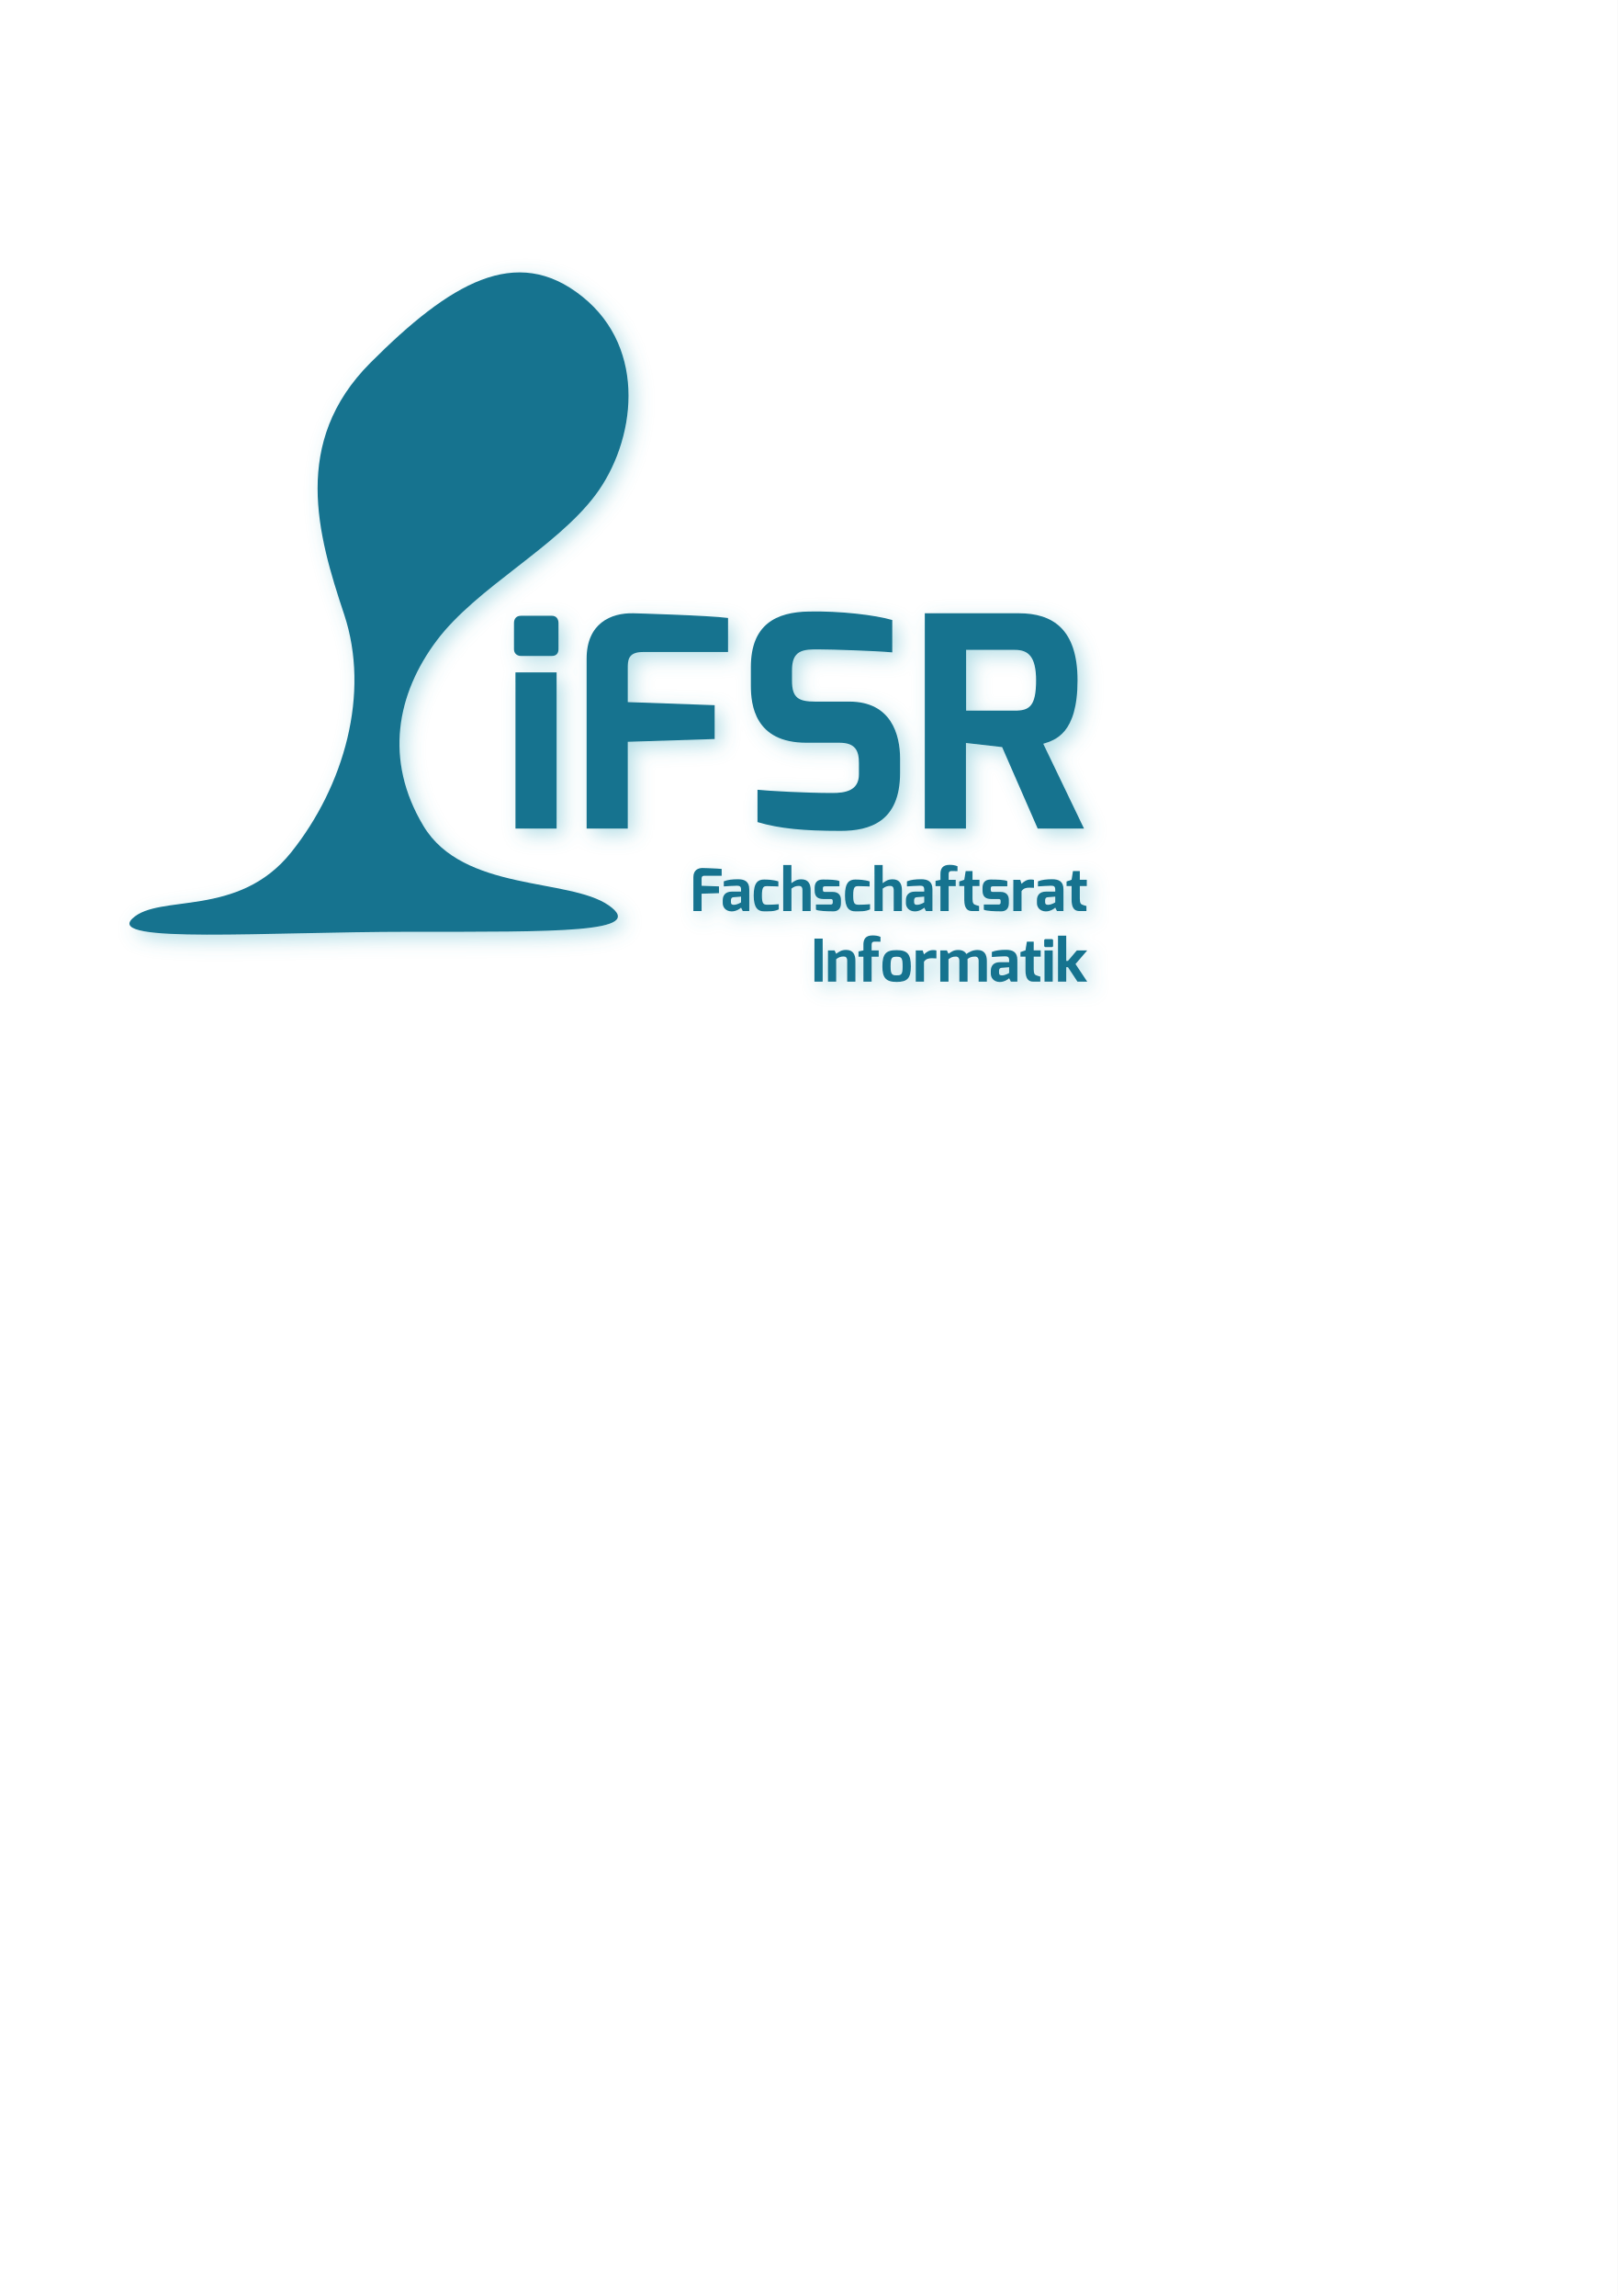
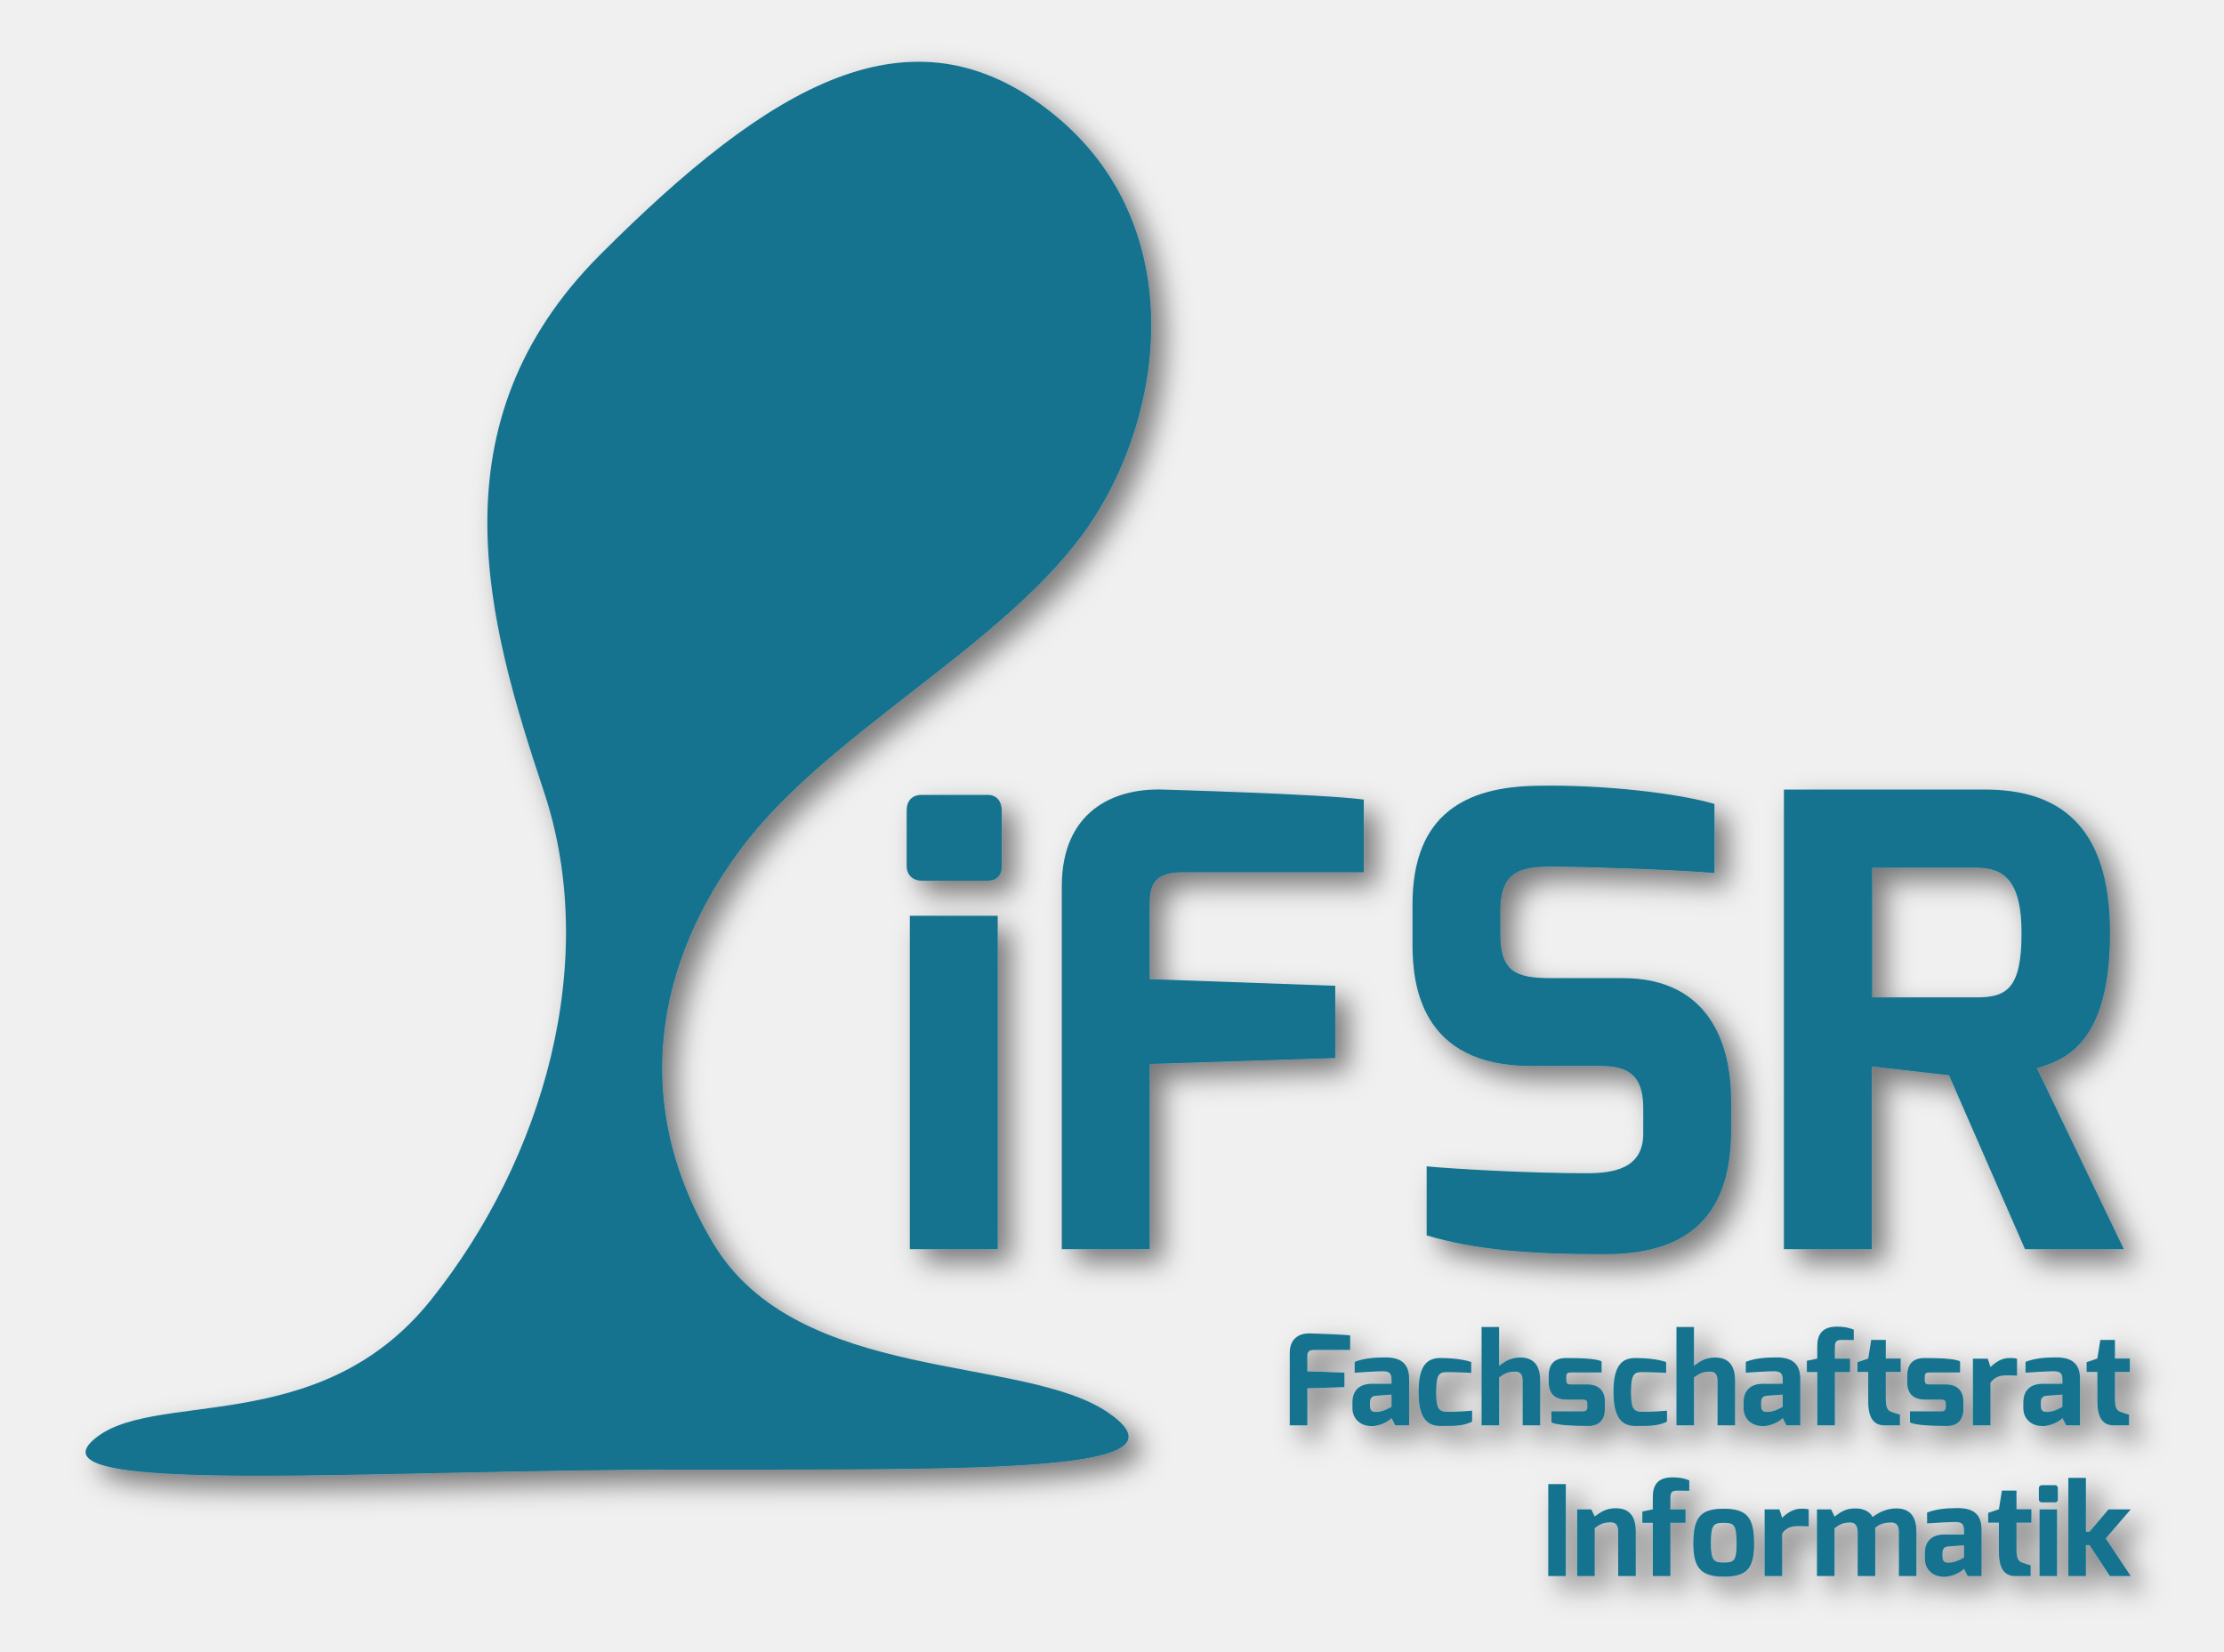
- <svg xmlns="http://www.w3.org/2000/svg" width="525px" height="745px" viewBox="0 0 525 745" version="1.1">
+ <svg xmlns="http://www.w3.org/2000/svg" width="338px" height="251px" viewBox="0 0 338 251" version="1.1">
  <defs>
    <filter x="-50%" y="-50%" width="200%" height="200%" filterUnits="objectBoundingBox" id="filter-1">
      <feOffset dx="2" dy="2" in="SourceAlpha" result="shadowOffsetOuter1" />
-       <feGaussianBlur stdDeviation="3" in="shadowOffsetOuter1" result="shadowBlurOuter1" />
-       <feColorMatrix values="0 0 0 0 0.086   0 0 0 0 0.451   0 0 0 0 0.561  0 0 0 0.413 0" type="matrix" in="shadowBlurOuter1" result="shadowMatrixOuter1" />
+       <feGaussianBlur stdDeviation="2" in="shadowOffsetOuter1" result="shadowBlurOuter1" />
+       <feColorMatrix values="0 0 0 0 0   0 0 0 0 0   0 0 0 0 0  0 0 0 0.5 0" type="matrix" in="shadowBlurOuter1" result="shadowMatrixOuter1" />
      <feMerge>
        <feMergeNode in="shadowMatrixOuter1" />
        <feMergeNode in="SourceGraphic" />
      </feMerge>
    </filter>
  </defs>
  <g id="Page-1" stroke="none" stroke-width="1" fill="none" fill-rule="evenodd">
-     <g id="imprint" transform="translate(0, -1)">
-       <g id="Page-1">
-         <g id="Hinten">
-           <g id="layer4" transform="translate(0, 0.826772)" fill="#FFFFFF">
-             <rect id="rect5494" x="0" y="0.173" width="525" height="745" />
-           </g>
-           <g id="LogoSW" filter="url(#filter-1)" transform="translate(42, 89)" fill="#16738F">
-             <g id="Group" transform="translate(124.5175, 110.2282)">
-               <path d="M0.277,3.962 C0.277,2.53 1.04,1.576 2.567,1.576 L12.585,1.576 C14.017,1.576 14.727,2.625 14.727,3.962 L14.727,12.421 C14.727,13.853 13.921,14.616 12.585,14.616 L2.567,14.616 C1.231,14.616 0.277,13.758 0.277,12.421 L0.277,3.962 L0.277,3.962 L0.277,3.962 Z M0.759,19.947 L14.117,19.947 L14.117,70.622 L0.759,70.622 L0.759,19.947 L0.759,19.947 L0.759,19.947 Z" id="Shape" />
-               <path d="M23.853,15.481 C23.853,4.081 31.703,0.583 39.024,0.764 C39.024,0.764 63.612,1.452 69.752,2.291 L69.752,13.338 L42.172,13.338 C37.211,13.338 37.211,16.105 37.211,18.682 L37.211,29.581 L65.41,30.588 L65.41,41.572 L37.211,42.474 L37.211,70.622 L23.853,70.622 L23.853,15.481 L23.853,15.481 L23.853,15.481 Z" id="Shape" />
-               <path d="M77.151,18.229 C77.151,4.391 85.356,0.349 96.043,0.192 C106.086,-0.018 117.53,1.323 123.045,2.955 L123.045,13.457 C116.939,12.918 103.18,12.503 99.717,12.503 C93.878,12.374 90.509,12.779 90.509,19.279 L90.509,22.69 C90.509,28.226 92.627,29.419 98.037,29.419 L109.067,29.419 C122.754,29.419 125.579,40.212 125.579,47.933 L125.579,52.586 C125.579,68.446 115.698,71.385 106.252,71.385 C94.335,71.385 86.525,70.656 79.302,68.527 L79.302,58.025 C83.119,58.407 94.755,59.075 103.628,59.075 C107.645,59.075 112.22,58.411 112.22,53.057 L112.22,49.297 C112.22,45.327 111.018,42.779 105.918,42.779 L95.184,42.779 C78.343,42.779 77.151,30.339 77.151,24.265 L77.151,18.229 L77.151,18.229 L77.151,18.229 Z" id="Shape" />
-               <path d="M133.599,0.764 L164.155,0.764 C175.056,0.764 183.167,5.865 183.167,22.548 C183.167,39.84 175.925,41.892 172.046,43.114 L185.27,70.622 L170.238,70.622 L158.693,44.188 L146.956,42.851 L146.956,70.622 L133.599,70.622 L133.599,0.764 L133.599,0.764 L133.599,0.764 Z M162.843,32.353 C167.495,32.353 169.713,30.989 169.713,22.548 C169.713,14.612 167.041,12.646 162.843,12.646 L147.009,12.646 L147.009,32.353 L162.843,32.353 L162.843,32.353 L162.843,32.353 Z" id="Shape" />
-             </g>
-             <g id="Group" transform="translate(182.767, 192.3485)">
-               <path d="M0.25,4.243 C0.25,1.964 1.819,1.264 3.283,1.3 C3.283,1.3 8.2,1.438 9.428,1.606 L9.428,3.815 L3.913,3.815 C2.92,3.815 2.92,4.369 2.92,4.883 L2.92,7.063 L8.559,7.264 L8.559,9.461 L2.92,9.641 L2.92,15.27 L0.249,15.27 L0.249,4.243 L0.25,4.243 L0.25,4.243 Z" id="Shape" />
-               <path d="M9.773,11.732 C9.773,10.258 10.57,8.953 12.742,8.953 C12.742,8.953 15.718,8.972 15.718,8.953 C15.718,8.953 15.737,8.323 15.718,8.304 C15.718,7.224 15.212,7.055 14.363,7.055 C13.483,7.055 10.941,7.213 10.109,7.273 L10.109,5.623 C11.442,5.105 12.836,4.955 14.725,4.945 C16.907,4.937 18.389,5.691 18.389,8.199 L18.389,15.27 L16.28,15.27 L15.718,14.153 C15.607,14.374 14.184,15.416 12.637,15.384 C10.688,15.332 9.773,14.004 9.773,12.687 L9.773,11.732 L9.773,11.732 L9.773,11.732 Z M13.393,13.237 C14.509,13.237 15.718,12.452 15.718,12.452 L15.718,10.595 L13.266,10.784 C12.561,10.85 12.445,11.372 12.445,11.814 L12.445,12.307 C12.445,13.151 12.901,13.237 13.393,13.237 L13.393,13.237 L13.393,13.237 Z" id="Shape" />
-               <path d="M23.166,5.04 C24.158,5.04 26.159,5.1 27.831,5.642 L27.831,7.302 C27.831,7.302 26.008,7.187 24.31,7.187 C23.081,7.187 22.498,7.261 22.498,10.248 C22.498,12.843 22.936,13.218 24.31,13.218 C26.065,13.218 27.964,13.04 27.964,13.04 L27.964,14.717 C26.482,15.471 24.749,15.346 23.166,15.365 C21.276,15.365 19.826,14.377 19.826,10.193 C19.827,6.018 21.22,5.04 23.166,5.04 L23.166,5.04 L23.166,5.04 Z" id="Shape" />
-               <path d="M29.403,0.329 L32.063,0.329 L32.063,6.214 C32.902,5.609 33.743,4.964 35.289,4.964 C37.647,4.964 38.313,6.592 38.313,8.523 L38.313,15.27 L35.642,15.27 L35.642,8.481 C35.642,7.474 35.2,7.111 34.523,7.111 C33.448,7.111 32.861,7.388 32.074,7.989 L32.074,15.27 L29.402,15.27 L29.402,0.329 L29.403,0.329 L29.403,0.329 Z" id="Shape" />
-               <path d="M39.6,7.769 C39.6,6.205 40.268,5.04 42.234,5.04 C44.181,5.04 46.862,5.103 47.644,5.556 L47.644,7.242 L43.052,7.242 C42.366,7.242 42.272,7.456 42.272,7.937 L42.272,8.395 C42.272,9.036 42.608,9.053 43.052,9.053 L45.458,9.053 C47.392,9.053 48.149,10.199 48.149,11.672 L48.149,12.712 C48.149,14.792 46.889,15.365 45.669,15.365 C43.748,15.365 40.725,15.278 40.021,14.814 L40.021,13.145 L44.808,13.145 C44.986,13.145 45.478,13.123 45.478,12.503 L45.478,12.029 C45.478,11.603 45.353,11.368 44.808,11.368 L42.444,11.368 C40.65,11.368 39.601,10.613 39.601,8.647 L39.601,7.769 L39.6,7.769 L39.6,7.769 Z" id="Shape" />
-               <path d="M52.783,5.04 C53.775,5.04 55.776,5.1 57.447,5.642 L57.447,7.302 C57.447,7.302 55.625,7.187 53.926,7.187 C52.698,7.187 52.114,7.261 52.114,10.248 C52.114,12.843 52.552,13.218 53.926,13.218 C55.682,13.218 57.581,13.04 57.581,13.04 L57.581,14.717 C56.099,15.471 54.366,15.346 52.782,15.365 C50.893,15.365 49.443,14.377 49.443,10.193 C49.443,6.018 50.836,5.04 52.783,5.04 L52.783,5.04 L52.783,5.04 Z" id="Shape" />
-               <path d="M59.019,0.329 L61.68,0.329 L61.68,6.214 C62.519,5.609 63.36,4.964 64.905,4.964 C67.263,4.964 67.93,6.592 67.93,8.523 L67.93,15.27 L65.258,15.27 L65.258,8.481 C65.258,7.474 64.816,7.111 64.139,7.111 C63.064,7.111 62.478,7.388 61.69,7.989 L61.69,15.27 L59.018,15.27 L59.018,0.329 L59.019,0.329 L59.019,0.329 Z" id="Shape" />
-               <path d="M69.216,11.732 C69.216,10.258 70.013,8.953 72.185,8.953 C72.185,8.953 75.161,8.972 75.161,8.953 C75.161,8.953 75.18,8.323 75.161,8.304 C75.161,7.224 74.655,7.055 73.806,7.055 C72.926,7.055 70.384,7.213 69.552,7.273 L69.552,5.623 C70.885,5.105 72.279,4.955 74.168,4.945 C76.35,4.937 77.833,5.691 77.833,8.199 L77.833,15.27 L75.723,15.27 L75.161,14.153 C75.05,14.374 73.627,15.416 72.08,15.384 C70.131,15.332 69.216,14.004 69.216,12.687 L69.216,11.732 L69.216,11.732 L69.216,11.732 Z M72.836,13.237 C73.952,13.237 75.161,12.452 75.161,12.452 L75.161,10.595 L72.709,10.784 C72.004,10.85 71.888,11.372 71.888,11.814 L71.888,12.307 C71.888,13.151 72.344,13.237 72.836,13.237 L72.836,13.237 L72.836,13.237 Z" id="Shape" />
-               <path d="M78.834,5.46 L80.422,5.136 L80.422,3.247 C80.422,1.513 81.12,0.27 83.41,0.27 C84.344,0.27 85.135,0.389 85.965,0.728 L85.965,2.313 C85.946,2.313 84.143,2.294 84.143,2.294 C83.068,2.275 83.094,2.813 83.094,3.876 L83.094,5.136 L85.392,5.136 L85.392,7.178 L83.094,7.178 L83.094,15.27 L80.422,15.27 L80.422,7.178 L78.834,7.178 L78.834,5.46 L78.834,5.46 L78.834,5.46 Z" id="Shape" />
-               <path d="M86.524,5.671 L88.161,5.117 L88.61,2.293 L90.832,2.293 L90.832,5.117 L93.097,5.117 L93.097,7.159 L90.832,7.159 L90.832,11.224 C90.832,12.716 91.177,13.035 91.699,13.23 C91.699,13.23 92.844,13.631 92.978,13.631 L92.978,15.272 L90.648,15.272 C89.147,15.272 88.161,14.334 88.161,11.644 L88.161,7.159 L86.524,7.159 L86.524,5.671 L86.524,5.671 L86.524,5.671 Z" id="Shape" />
-               <path d="M94.082,7.769 C94.082,6.205 94.75,5.04 96.715,5.04 C98.662,5.04 101.343,5.103 102.126,5.556 L102.126,7.242 L97.534,7.242 C96.848,7.242 96.753,7.456 96.753,7.937 L96.753,8.395 C96.753,9.036 97.09,9.053 97.534,9.053 L99.94,9.053 C101.873,9.053 102.63,10.199 102.63,11.672 L102.63,12.712 C102.63,14.792 101.371,15.365 100.15,15.365 C98.229,15.365 95.207,15.278 94.502,14.814 L94.502,13.145 L99.29,13.145 C99.468,13.145 99.959,13.123 99.959,12.503 L99.959,12.029 C99.959,11.603 99.835,11.368 99.29,11.368 L96.926,11.368 C95.132,11.368 94.083,10.613 94.083,8.647 L94.083,7.769 L94.082,7.769 L94.082,7.769 Z" id="Shape" />
-               <path d="M104.074,5.136 L106.325,5.136 L106.745,6.415 C107.447,5.737 108.392,5.033 109.652,5.033 C110.09,5.033 110.51,5.05 110.781,5.154 L110.781,7.733 C110.51,7.707 109.89,7.682 109.316,7.682 C108.21,7.682 107.406,7.862 106.745,8.809 L106.745,15.27 L104.074,15.27 L104.074,5.136 L104.074,5.136 L104.074,5.136 Z" id="Shape" />
-               <path d="M111.734,11.732 C111.734,10.258 112.53,8.953 114.702,8.953 C114.702,8.953 117.678,8.972 117.678,8.953 C117.678,8.953 117.697,8.323 117.678,8.304 C117.678,7.224 117.172,7.055 116.323,7.055 C115.443,7.055 112.902,7.213 112.069,7.273 L112.069,5.623 C113.402,5.105 114.796,4.955 116.685,4.945 C118.867,4.937 120.35,5.691 120.35,8.199 L120.35,15.27 L118.24,15.27 L117.678,14.153 C117.567,14.374 116.144,15.416 114.597,15.384 C112.648,15.332 111.734,14.004 111.734,12.687 L111.734,11.732 L111.734,11.732 L111.734,11.732 Z M115.352,13.237 C116.47,13.237 117.678,12.452 117.678,12.452 L117.678,10.595 L115.226,10.784 C114.521,10.85 114.404,11.372 114.404,11.814 L114.404,12.307 C114.405,13.151 114.861,13.237 115.352,13.237 L115.352,13.237 L115.352,13.237 Z" id="Shape" />
-               <path d="M121.351,5.671 L122.988,5.117 L123.436,2.293 L125.659,2.293 L125.659,5.117 L127.923,5.117 L127.923,7.159 L125.659,7.159 L125.659,11.224 C125.659,12.716 126.004,13.035 126.526,13.23 C126.526,13.23 127.67,13.631 127.804,13.631 L127.804,15.272 L125.475,15.272 C123.974,15.272 122.987,14.334 122.987,11.644 L122.987,7.159 L121.35,7.159 L121.35,5.671 L121.351,5.671 L121.351,5.671 Z" id="Shape" />
-               <polygon id="Shape" points="39.536 24.205 42.208 24.205 42.208 38.174 39.536 38.174" />
-               <path d="M43.924,28.041 L46.071,28.041 L46.595,29.119 C47.466,28.493 48.265,27.869 49.81,27.869 C52.168,27.869 52.835,29.497 52.835,31.428 L52.835,38.174 L50.163,38.174 L50.163,31.386 C50.163,30.379 49.713,30.016 49.044,30.016 C47.968,30.016 47.383,30.292 46.595,30.893 L46.595,38.174 L43.923,38.174 L43.923,28.041 L43.924,28.041 L43.924,28.041 Z" id="Shape" />
-               <path d="M53.835,28.365 L55.423,28.04 L55.423,26.151 C55.423,24.417 56.121,23.174 58.411,23.174 C59.345,23.174 60.136,23.293 60.966,23.632 L60.966,25.218 C60.947,25.218 59.144,25.199 59.144,25.199 C58.07,25.18 58.095,25.718 58.095,26.781 L58.095,28.04 L60.393,28.04 L60.393,30.082 L58.095,30.082 L58.095,38.174 L55.423,38.174 L55.423,30.083 L53.835,30.083 L53.835,28.365 L53.835,28.365 L53.835,28.365 Z" id="Shape" />
-               <path d="M66.202,27.945 C69.691,27.945 70.824,29.224 70.824,33.25 C70.824,37.01 69.743,38.27 66.202,38.27 C62.702,38.27 61.58,36.876 61.58,33.25 C61.579,29.109 62.777,27.945 66.202,27.945 L66.202,27.945 L66.202,27.945 Z M66.202,36.123 C67.706,36.123 68.153,35.918 68.153,33.25 C68.153,30.412 67.794,30.092 66.202,30.092 C64.621,30.092 64.251,30.413 64.251,33.25 C64.251,35.873 64.782,36.123 66.202,36.123 L66.202,36.123 L66.202,36.123 Z" id="Shape" />
-               <path d="M72.415,28.041 L74.667,28.041 L75.086,29.32 C75.789,28.641 76.733,27.937 77.993,27.937 C78.431,27.937 78.851,27.955 79.122,28.059 L79.122,30.638 C78.851,30.611 78.232,30.586 77.658,30.586 C76.551,30.586 75.748,30.767 75.086,31.714 L75.086,38.174 L72.415,38.174 L72.415,28.041 L72.415,28.041 L72.415,28.041 Z" id="Shape" />
-               <path d="M80.373,28.041 L82.519,28.041 L83.044,29.137 C83.946,28.489 84.67,27.895 86.199,27.895 C87.491,27.895 88.407,28.385 88.825,29.205 C89.733,28.541 90.895,27.895 92.468,27.895 C94.706,27.895 95.492,29.411 95.492,31.463 L95.492,38.174 L92.821,38.174 L92.821,31.421 C92.821,30.473 92.379,30.042 91.702,30.042 C90.677,30.042 89.935,30.237 89.221,30.838 C89.221,30.922 89.231,31.351 89.231,31.445 L89.231,38.174 L86.56,38.174 L86.56,31.421 C86.56,30.473 86.11,30.042 85.432,30.042 C84.383,30.042 83.831,30.31 83.044,30.911 L83.044,38.174 L80.372,38.174 L80.372,28.041 L80.373,28.041 L80.373,28.041 Z" id="Shape" />
-               <path d="M96.773,34.637 C96.773,33.163 97.569,31.858 99.741,31.858 C99.741,31.858 102.717,31.876 102.717,31.858 C102.717,31.858 102.736,31.228 102.717,31.209 C102.717,30.129 102.211,29.959 101.363,29.959 C100.482,29.959 97.94,30.118 97.108,30.178 L97.108,28.528 C98.441,28.009 99.835,27.859 101.724,27.85 C103.906,27.841 105.389,28.596 105.389,31.104 L105.389,38.174 L103.279,38.174 L102.717,37.058 C102.606,37.278 101.183,38.32 99.636,38.289 C97.687,38.236 96.773,36.909 96.773,35.591 L96.773,34.637 L96.773,34.637 L96.773,34.637 Z M100.392,36.141 C101.509,36.141 102.717,35.357 102.717,35.357 L102.717,33.499 L100.265,33.689 C99.56,33.755 99.444,34.276 99.444,34.719 L99.444,35.211 C99.444,36.055 99.9,36.141 100.392,36.141 L100.392,36.141 L100.392,36.141 Z" id="Shape" />
-               <path d="M106.39,28.575 L108.027,28.022 L108.475,25.197 L110.698,25.197 L110.698,28.022 L112.962,28.022 L112.962,30.064 L110.698,30.064 L110.698,34.129 C110.698,35.621 111.042,35.94 111.565,36.134 C111.565,36.134 112.709,36.535 112.843,36.535 L112.843,38.176 L110.513,38.176 C109.013,38.176 108.026,37.239 108.026,34.548 L108.026,30.064 L106.389,30.064 L106.389,28.575 L106.39,28.575 L106.39,28.575 Z" id="Shape" />
-               <path d="M114.096,24.844 C114.096,24.558 114.249,24.367 114.554,24.367 L116.557,24.367 C116.844,24.367 116.985,24.577 116.985,24.844 L116.985,26.536 C116.985,26.822 116.824,26.975 116.557,26.975 L114.554,26.975 C114.287,26.975 114.096,26.803 114.096,26.536 L114.096,24.844 L114.096,24.844 L114.096,24.844 Z M114.193,28.041 L116.864,28.041 L116.864,38.174 L114.193,38.174 L114.193,28.041 L114.193,28.041 L114.193,28.041 Z" id="Shape" />
-               <polygon id="Shape" points="118.577 23.251 121.248 23.251 121.248 31.438 121.802 31.438 124.678 28.041 128.06 28.041 124.26 32.459 128.06 38.174 124.888 38.174 121.802 33.48 121.248 33.48 121.248 38.174 118.577 38.174" />
-             </g>
-             <path d="M0.954,210.052 C9.542,201.846 35.304,210.052 52.479,188.579 C69.653,167.106 78.241,137.044 69.653,111.276 C61.066,85.508 52.479,55.446 78.241,29.679 C104.003,3.911 125.472,-8.973 146.94,8.206 C168.409,25.384 164.115,55.446 151.234,72.625 C138.353,89.803 112.591,102.687 99.709,119.865 C86.828,137.044 82.535,158.517 95.416,179.99 C108.297,201.463 142.647,196.785 155.528,205.757 C168.409,214.73 138.353,214.347 91.122,214.347 C43.891,214.347 -7.633,218.258 0.954,210.052 L0.954,210.052 L0.954,210.052 Z" id="Shape" />
-           </g>
-         </g>
+     <g id="LogoSW" filter="url(#filter-1)" transform="translate(13, 9)" fill="#16738F">
+       <g id="Group" transform="translate(124.5175, 110.2282)">
+         <path d="M0.277,3.962 C0.277,2.53 1.04,1.576 2.567,1.576 L12.585,1.576 C14.017,1.576 14.727,2.625 14.727,3.962 L14.727,12.421 C14.727,13.853 13.921,14.616 12.585,14.616 L2.567,14.616 C1.231,14.616 0.277,13.758 0.277,12.421 L0.277,3.962 L0.277,3.962 L0.277,3.962 L0.277,3.962 Z M0.759,19.947 L14.117,19.947 L14.117,70.622 L0.759,70.622 L0.759,19.947 L0.759,19.947 L0.759,19.947 L0.759,19.947 Z" id="Shape" />
+         <path d="M23.853,15.481 C23.853,4.081 31.703,0.583 39.024,0.764 C39.024,0.764 63.612,1.452 69.752,2.291 L69.752,13.338 L42.172,13.338 C37.211,13.338 37.211,16.105 37.211,18.682 L37.211,29.581 L65.41,30.588 L65.41,41.572 L37.211,42.474 L37.211,70.622 L23.853,70.622 L23.853,15.481 L23.853,15.481 L23.853,15.481 L23.853,15.481 Z" id="Shape" />
+         <path d="M77.151,18.229 C77.151,4.391 85.356,0.349 96.043,0.192 C106.086,-0.018 117.53,1.323 123.045,2.955 L123.045,13.457 C116.939,12.918 103.18,12.503 99.717,12.503 C93.878,12.374 90.509,12.779 90.509,19.279 L90.509,22.69 C90.509,28.226 92.627,29.419 98.037,29.419 L109.067,29.419 C122.754,29.419 125.579,40.212 125.579,47.933 L125.579,52.586 C125.579,68.446 115.698,71.385 106.252,71.385 C94.335,71.385 86.525,70.656 79.302,68.527 L79.302,58.025 C83.119,58.407 94.755,59.075 103.628,59.075 C107.645,59.075 112.22,58.411 112.22,53.057 L112.22,49.297 C112.22,45.327 111.018,42.779 105.918,42.779 L95.184,42.779 C78.343,42.779 77.151,30.339 77.151,24.265 L77.151,18.229 L77.151,18.229 L77.151,18.229 L77.151,18.229 Z" id="Shape" />
+         <path d="M133.599,0.764 L164.155,0.764 C175.056,0.764 183.167,5.865 183.167,22.548 C183.167,39.84 175.925,41.892 172.046,43.114 L185.27,70.622 L170.238,70.622 L158.693,44.188 L146.956,42.851 L146.956,70.622 L133.599,70.622 L133.599,0.764 L133.599,0.764 L133.599,0.764 L133.599,0.764 Z M162.843,32.353 C167.495,32.353 169.713,30.989 169.713,22.548 C169.713,14.612 167.041,12.646 162.843,12.646 L147.009,12.646 L147.009,32.353 L162.843,32.353 L162.843,32.353 L162.843,32.353 L162.843,32.353 Z" id="Shape" />
      </g>
+       <g id="Group" transform="translate(182.767, 192.3485)">
+         <path d="M0.25,4.243 C0.25,1.964 1.819,1.264 3.283,1.3 C3.283,1.3 8.2,1.438 9.428,1.606 L9.428,3.815 L3.913,3.815 C2.92,3.815 2.92,4.369 2.92,4.883 L2.92,7.063 L8.559,7.264 L8.559,9.461 L2.92,9.641 L2.92,15.27 L0.249,15.27 L0.249,4.243 L0.25,4.243 L0.25,4.243 L0.25,4.243 Z" id="Shape" />
+         <path d="M9.773,11.732 C9.773,10.258 10.57,8.953 12.742,8.953 C12.742,8.953 15.718,8.972 15.718,8.953 C15.718,8.953 15.737,8.323 15.718,8.304 C15.718,7.224 15.212,7.055 14.363,7.055 C13.483,7.055 10.941,7.213 10.109,7.273 L10.109,5.623 C11.442,5.105 12.836,4.955 14.725,4.945 C16.907,4.937 18.389,5.691 18.389,8.199 L18.389,15.27 L16.28,15.27 L15.718,14.153 C15.607,14.374 14.184,15.416 12.637,15.384 C10.688,15.332 9.773,14.004 9.773,12.687 L9.773,11.732 L9.773,11.732 L9.773,11.732 L9.773,11.732 Z M13.393,13.237 C14.509,13.237 15.718,12.452 15.718,12.452 L15.718,10.595 L13.266,10.784 C12.561,10.85 12.445,11.372 12.445,11.814 L12.445,12.307 C12.445,13.151 12.901,13.237 13.393,13.237 L13.393,13.237 L13.393,13.237 L13.393,13.237 Z" id="Shape" />
+         <path d="M23.166,5.04 C24.158,5.04 26.159,5.1 27.831,5.642 L27.831,7.302 C27.831,7.302 26.008,7.187 24.31,7.187 C23.081,7.187 22.498,7.261 22.498,10.248 C22.498,12.843 22.936,13.218 24.31,13.218 C26.065,13.218 27.964,13.04 27.964,13.04 L27.964,14.717 C26.482,15.471 24.749,15.346 23.166,15.365 C21.276,15.365 19.826,14.377 19.826,10.193 C19.827,6.018 21.22,5.04 23.166,5.04 L23.166,5.04 L23.166,5.04 L23.166,5.04 Z" id="Shape" />
+         <path d="M29.403,0.329 L32.063,0.329 L32.063,6.214 C32.902,5.609 33.743,4.964 35.289,4.964 C37.647,4.964 38.313,6.592 38.313,8.523 L38.313,15.27 L35.642,15.27 L35.642,8.481 C35.642,7.474 35.2,7.111 34.523,7.111 C33.448,7.111 32.861,7.388 32.074,7.989 L32.074,15.27 L29.402,15.27 L29.402,0.329 L29.403,0.329 L29.403,0.329 L29.403,0.329 Z" id="Shape" />
+         <path d="M39.6,7.769 C39.6,6.205 40.268,5.04 42.234,5.04 C44.181,5.04 46.862,5.103 47.644,5.556 L47.644,7.242 L43.052,7.242 C42.366,7.242 42.272,7.456 42.272,7.937 L42.272,8.395 C42.272,9.036 42.608,9.053 43.052,9.053 L45.458,9.053 C47.392,9.053 48.149,10.199 48.149,11.672 L48.149,12.712 C48.149,14.792 46.889,15.365 45.669,15.365 C43.748,15.365 40.725,15.278 40.021,14.814 L40.021,13.145 L44.808,13.145 C44.986,13.145 45.478,13.123 45.478,12.503 L45.478,12.029 C45.478,11.603 45.353,11.368 44.808,11.368 L42.444,11.368 C40.65,11.368 39.601,10.613 39.601,8.647 L39.601,7.769 L39.6,7.769 L39.6,7.769 L39.6,7.769 Z" id="Shape" />
+         <path d="M52.783,5.04 C53.775,5.04 55.776,5.1 57.447,5.642 L57.447,7.302 C57.447,7.302 55.625,7.187 53.926,7.187 C52.698,7.187 52.114,7.261 52.114,10.248 C52.114,12.843 52.552,13.218 53.926,13.218 C55.682,13.218 57.581,13.04 57.581,13.04 L57.581,14.717 C56.099,15.471 54.366,15.346 52.782,15.365 C50.893,15.365 49.443,14.377 49.443,10.193 C49.443,6.018 50.836,5.04 52.783,5.04 L52.783,5.04 L52.783,5.04 L52.783,5.04 Z" id="Shape" />
+         <path d="M59.019,0.329 L61.68,0.329 L61.68,6.214 C62.519,5.609 63.36,4.964 64.905,4.964 C67.263,4.964 67.93,6.592 67.93,8.523 L67.93,15.27 L65.258,15.27 L65.258,8.481 C65.258,7.474 64.816,7.111 64.139,7.111 C63.064,7.111 62.478,7.388 61.69,7.989 L61.69,15.27 L59.018,15.27 L59.018,0.329 L59.019,0.329 L59.019,0.329 L59.019,0.329 Z" id="Shape" />
+         <path d="M69.216,11.732 C69.216,10.258 70.013,8.953 72.185,8.953 C72.185,8.953 75.161,8.972 75.161,8.953 C75.161,8.953 75.18,8.323 75.161,8.304 C75.161,7.224 74.655,7.055 73.806,7.055 C72.926,7.055 70.384,7.213 69.552,7.273 L69.552,5.623 C70.885,5.105 72.279,4.955 74.168,4.945 C76.35,4.937 77.833,5.691 77.833,8.199 L77.833,15.27 L75.723,15.27 L75.161,14.153 C75.05,14.374 73.627,15.416 72.08,15.384 C70.131,15.332 69.216,14.004 69.216,12.687 L69.216,11.732 L69.216,11.732 L69.216,11.732 L69.216,11.732 Z M72.836,13.237 C73.952,13.237 75.161,12.452 75.161,12.452 L75.161,10.595 L72.709,10.784 C72.004,10.85 71.888,11.372 71.888,11.814 L71.888,12.307 C71.888,13.151 72.344,13.237 72.836,13.237 L72.836,13.237 L72.836,13.237 L72.836,13.237 Z" id="Shape" />
+         <path d="M78.834,5.46 L80.422,5.136 L80.422,3.247 C80.422,1.513 81.12,0.27 83.41,0.27 C84.344,0.27 85.135,0.389 85.965,0.728 L85.965,2.313 C85.946,2.313 84.143,2.294 84.143,2.294 C83.068,2.275 83.094,2.813 83.094,3.876 L83.094,5.136 L85.392,5.136 L85.392,7.178 L83.094,7.178 L83.094,15.27 L80.422,15.27 L80.422,7.178 L78.834,7.178 L78.834,5.46 L78.834,5.46 L78.834,5.46 L78.834,5.46 Z" id="Shape" />
+         <path d="M86.524,5.671 L88.161,5.117 L88.61,2.293 L90.832,2.293 L90.832,5.117 L93.097,5.117 L93.097,7.159 L90.832,7.159 L90.832,11.224 C90.832,12.716 91.177,13.035 91.699,13.23 C91.699,13.23 92.844,13.631 92.978,13.631 L92.978,15.272 L90.648,15.272 C89.147,15.272 88.161,14.334 88.161,11.644 L88.161,7.159 L86.524,7.159 L86.524,5.671 L86.524,5.671 L86.524,5.671 L86.524,5.671 Z" id="Shape" />
+         <path d="M94.082,7.769 C94.082,6.205 94.75,5.04 96.715,5.04 C98.662,5.04 101.343,5.103 102.126,5.556 L102.126,7.242 L97.534,7.242 C96.848,7.242 96.753,7.456 96.753,7.937 L96.753,8.395 C96.753,9.036 97.09,9.053 97.534,9.053 L99.94,9.053 C101.873,9.053 102.63,10.199 102.63,11.672 L102.63,12.712 C102.63,14.792 101.371,15.365 100.15,15.365 C98.229,15.365 95.207,15.278 94.502,14.814 L94.502,13.145 L99.29,13.145 C99.468,13.145 99.959,13.123 99.959,12.503 L99.959,12.029 C99.959,11.603 99.835,11.368 99.29,11.368 L96.926,11.368 C95.132,11.368 94.083,10.613 94.083,8.647 L94.083,7.769 L94.082,7.769 L94.082,7.769 L94.082,7.769 Z" id="Shape" />
+         <path d="M104.074,5.136 L106.325,5.136 L106.745,6.415 C107.447,5.737 108.392,5.033 109.652,5.033 C110.09,5.033 110.51,5.05 110.781,5.154 L110.781,7.733 C110.51,7.707 109.89,7.682 109.316,7.682 C108.21,7.682 107.406,7.862 106.745,8.809 L106.745,15.27 L104.074,15.27 L104.074,5.136 L104.074,5.136 L104.074,5.136 L104.074,5.136 Z" id="Shape" />
+         <path d="M111.734,11.732 C111.734,10.258 112.53,8.953 114.702,8.953 C114.702,8.953 117.678,8.972 117.678,8.953 C117.678,8.953 117.697,8.323 117.678,8.304 C117.678,7.224 117.172,7.055 116.323,7.055 C115.443,7.055 112.902,7.213 112.069,7.273 L112.069,5.623 C113.402,5.105 114.796,4.955 116.685,4.945 C118.867,4.937 120.35,5.691 120.35,8.199 L120.35,15.27 L118.24,15.27 L117.678,14.153 C117.567,14.374 116.144,15.416 114.597,15.384 C112.648,15.332 111.734,14.004 111.734,12.687 L111.734,11.732 L111.734,11.732 L111.734,11.732 L111.734,11.732 Z M115.352,13.237 C116.47,13.237 117.678,12.452 117.678,12.452 L117.678,10.595 L115.226,10.784 C114.521,10.85 114.404,11.372 114.404,11.814 L114.404,12.307 C114.405,13.151 114.861,13.237 115.352,13.237 L115.352,13.237 L115.352,13.237 L115.352,13.237 Z" id="Shape" />
+         <path d="M121.351,5.671 L122.988,5.117 L123.436,2.293 L125.659,2.293 L125.659,5.117 L127.923,5.117 L127.923,7.159 L125.659,7.159 L125.659,11.224 C125.659,12.716 126.004,13.035 126.526,13.23 C126.526,13.23 127.67,13.631 127.804,13.631 L127.804,15.272 L125.475,15.272 C123.974,15.272 122.987,14.334 122.987,11.644 L122.987,7.159 L121.35,7.159 L121.35,5.671 L121.351,5.671 L121.351,5.671 L121.351,5.671 Z" id="Shape" />
+         <polygon id="Shape" points="39.536 24.205 42.208 24.205 42.208 38.174 39.536 38.174" />
+         <path d="M43.924,28.041 L46.071,28.041 L46.595,29.119 C47.466,28.493 48.265,27.869 49.81,27.869 C52.168,27.869 52.835,29.497 52.835,31.428 L52.835,38.174 L50.163,38.174 L50.163,31.386 C50.163,30.379 49.713,30.016 49.044,30.016 C47.968,30.016 47.383,30.292 46.595,30.893 L46.595,38.174 L43.923,38.174 L43.923,28.041 L43.924,28.041 L43.924,28.041 L43.924,28.041 Z" id="Shape" />
+         <path d="M53.835,28.365 L55.423,28.04 L55.423,26.151 C55.423,24.417 56.121,23.174 58.411,23.174 C59.345,23.174 60.136,23.293 60.966,23.632 L60.966,25.218 C60.947,25.218 59.144,25.199 59.144,25.199 C58.07,25.18 58.095,25.718 58.095,26.781 L58.095,28.04 L60.393,28.04 L60.393,30.082 L58.095,30.082 L58.095,38.174 L55.423,38.174 L55.423,30.083 L53.835,30.083 L53.835,28.365 L53.835,28.365 L53.835,28.365 L53.835,28.365 Z" id="Shape" />
+         <path d="M66.202,27.945 C69.691,27.945 70.824,29.224 70.824,33.25 C70.824,37.01 69.743,38.27 66.202,38.27 C62.702,38.27 61.58,36.876 61.58,33.25 C61.579,29.109 62.777,27.945 66.202,27.945 L66.202,27.945 L66.202,27.945 L66.202,27.945 Z M66.202,36.123 C67.706,36.123 68.153,35.918 68.153,33.25 C68.153,30.412 67.794,30.092 66.202,30.092 C64.621,30.092 64.251,30.413 64.251,33.25 C64.251,35.873 64.782,36.123 66.202,36.123 L66.202,36.123 L66.202,36.123 L66.202,36.123 Z" id="Shape" />
+         <path d="M72.415,28.041 L74.667,28.041 L75.086,29.32 C75.789,28.641 76.733,27.937 77.993,27.937 C78.431,27.937 78.851,27.955 79.122,28.059 L79.122,30.638 C78.851,30.611 78.232,30.586 77.658,30.586 C76.551,30.586 75.748,30.767 75.086,31.714 L75.086,38.174 L72.415,38.174 L72.415,28.041 L72.415,28.041 L72.415,28.041 L72.415,28.041 Z" id="Shape" />
+         <path d="M80.373,28.041 L82.519,28.041 L83.044,29.137 C83.946,28.489 84.67,27.895 86.199,27.895 C87.491,27.895 88.407,28.385 88.825,29.205 C89.733,28.541 90.895,27.895 92.468,27.895 C94.706,27.895 95.492,29.411 95.492,31.463 L95.492,38.174 L92.821,38.174 L92.821,31.421 C92.821,30.473 92.379,30.042 91.702,30.042 C90.677,30.042 89.935,30.237 89.221,30.838 C89.221,30.922 89.231,31.351 89.231,31.445 L89.231,38.174 L86.56,38.174 L86.56,31.421 C86.56,30.473 86.11,30.042 85.432,30.042 C84.383,30.042 83.831,30.31 83.044,30.911 L83.044,38.174 L80.372,38.174 L80.372,28.041 L80.373,28.041 L80.373,28.041 L80.373,28.041 Z" id="Shape" />
+         <path d="M96.773,34.637 C96.773,33.163 97.569,31.858 99.741,31.858 C99.741,31.858 102.717,31.876 102.717,31.858 C102.717,31.858 102.736,31.228 102.717,31.209 C102.717,30.129 102.211,29.959 101.363,29.959 C100.482,29.959 97.94,30.118 97.108,30.178 L97.108,28.528 C98.441,28.009 99.835,27.859 101.724,27.85 C103.906,27.841 105.389,28.596 105.389,31.104 L105.389,38.174 L103.279,38.174 L102.717,37.058 C102.606,37.278 101.183,38.32 99.636,38.289 C97.687,38.236 96.773,36.909 96.773,35.591 L96.773,34.637 L96.773,34.637 L96.773,34.637 L96.773,34.637 Z M100.392,36.141 C101.509,36.141 102.717,35.357 102.717,35.357 L102.717,33.499 L100.265,33.689 C99.56,33.755 99.444,34.276 99.444,34.719 L99.444,35.211 C99.444,36.055 99.9,36.141 100.392,36.141 L100.392,36.141 L100.392,36.141 L100.392,36.141 Z" id="Shape" />
+         <path d="M106.39,28.575 L108.027,28.022 L108.475,25.197 L110.698,25.197 L110.698,28.022 L112.962,28.022 L112.962,30.064 L110.698,30.064 L110.698,34.129 C110.698,35.621 111.042,35.94 111.565,36.134 C111.565,36.134 112.709,36.535 112.843,36.535 L112.843,38.176 L110.513,38.176 C109.013,38.176 108.026,37.239 108.026,34.548 L108.026,30.064 L106.389,30.064 L106.389,28.575 L106.39,28.575 L106.39,28.575 L106.39,28.575 Z" id="Shape" />
+         <path d="M114.096,24.844 C114.096,24.558 114.249,24.367 114.554,24.367 L116.557,24.367 C116.844,24.367 116.985,24.577 116.985,24.844 L116.985,26.536 C116.985,26.822 116.824,26.975 116.557,26.975 L114.554,26.975 C114.287,26.975 114.096,26.803 114.096,26.536 L114.096,24.844 L114.096,24.844 L114.096,24.844 L114.096,24.844 Z M114.193,28.041 L116.864,28.041 L116.864,38.174 L114.193,38.174 L114.193,28.041 L114.193,28.041 L114.193,28.041 L114.193,28.041 Z" id="Shape" />
+         <polygon id="Shape" points="118.577 23.251 121.248 23.251 121.248 31.438 121.802 31.438 124.678 28.041 128.06 28.041 124.26 32.459 128.06 38.174 124.888 38.174 121.802 33.48 121.248 33.48 121.248 38.174 118.577 38.174" />
+       </g>
+       <path d="M0.954,210.052 C9.542,201.846 35.304,210.052 52.479,188.579 C69.653,167.106 78.241,137.044 69.653,111.276 C61.066,85.508 52.479,55.446 78.241,29.679 C104.003,3.911 125.472,-8.973 146.94,8.206 C168.409,25.384 164.115,55.446 151.234,72.625 C138.353,89.803 112.591,102.687 99.709,119.865 C86.828,137.044 82.535,158.517 95.416,179.99 C108.297,201.463 142.647,196.785 155.528,205.757 C168.409,214.73 138.353,214.347 91.122,214.347 C43.891,214.347 -7.633,218.258 0.954,210.052 L0.954,210.052 L0.954,210.052 L0.954,210.052 Z" id="Shape" />
    </g>
  </g>
</svg>
